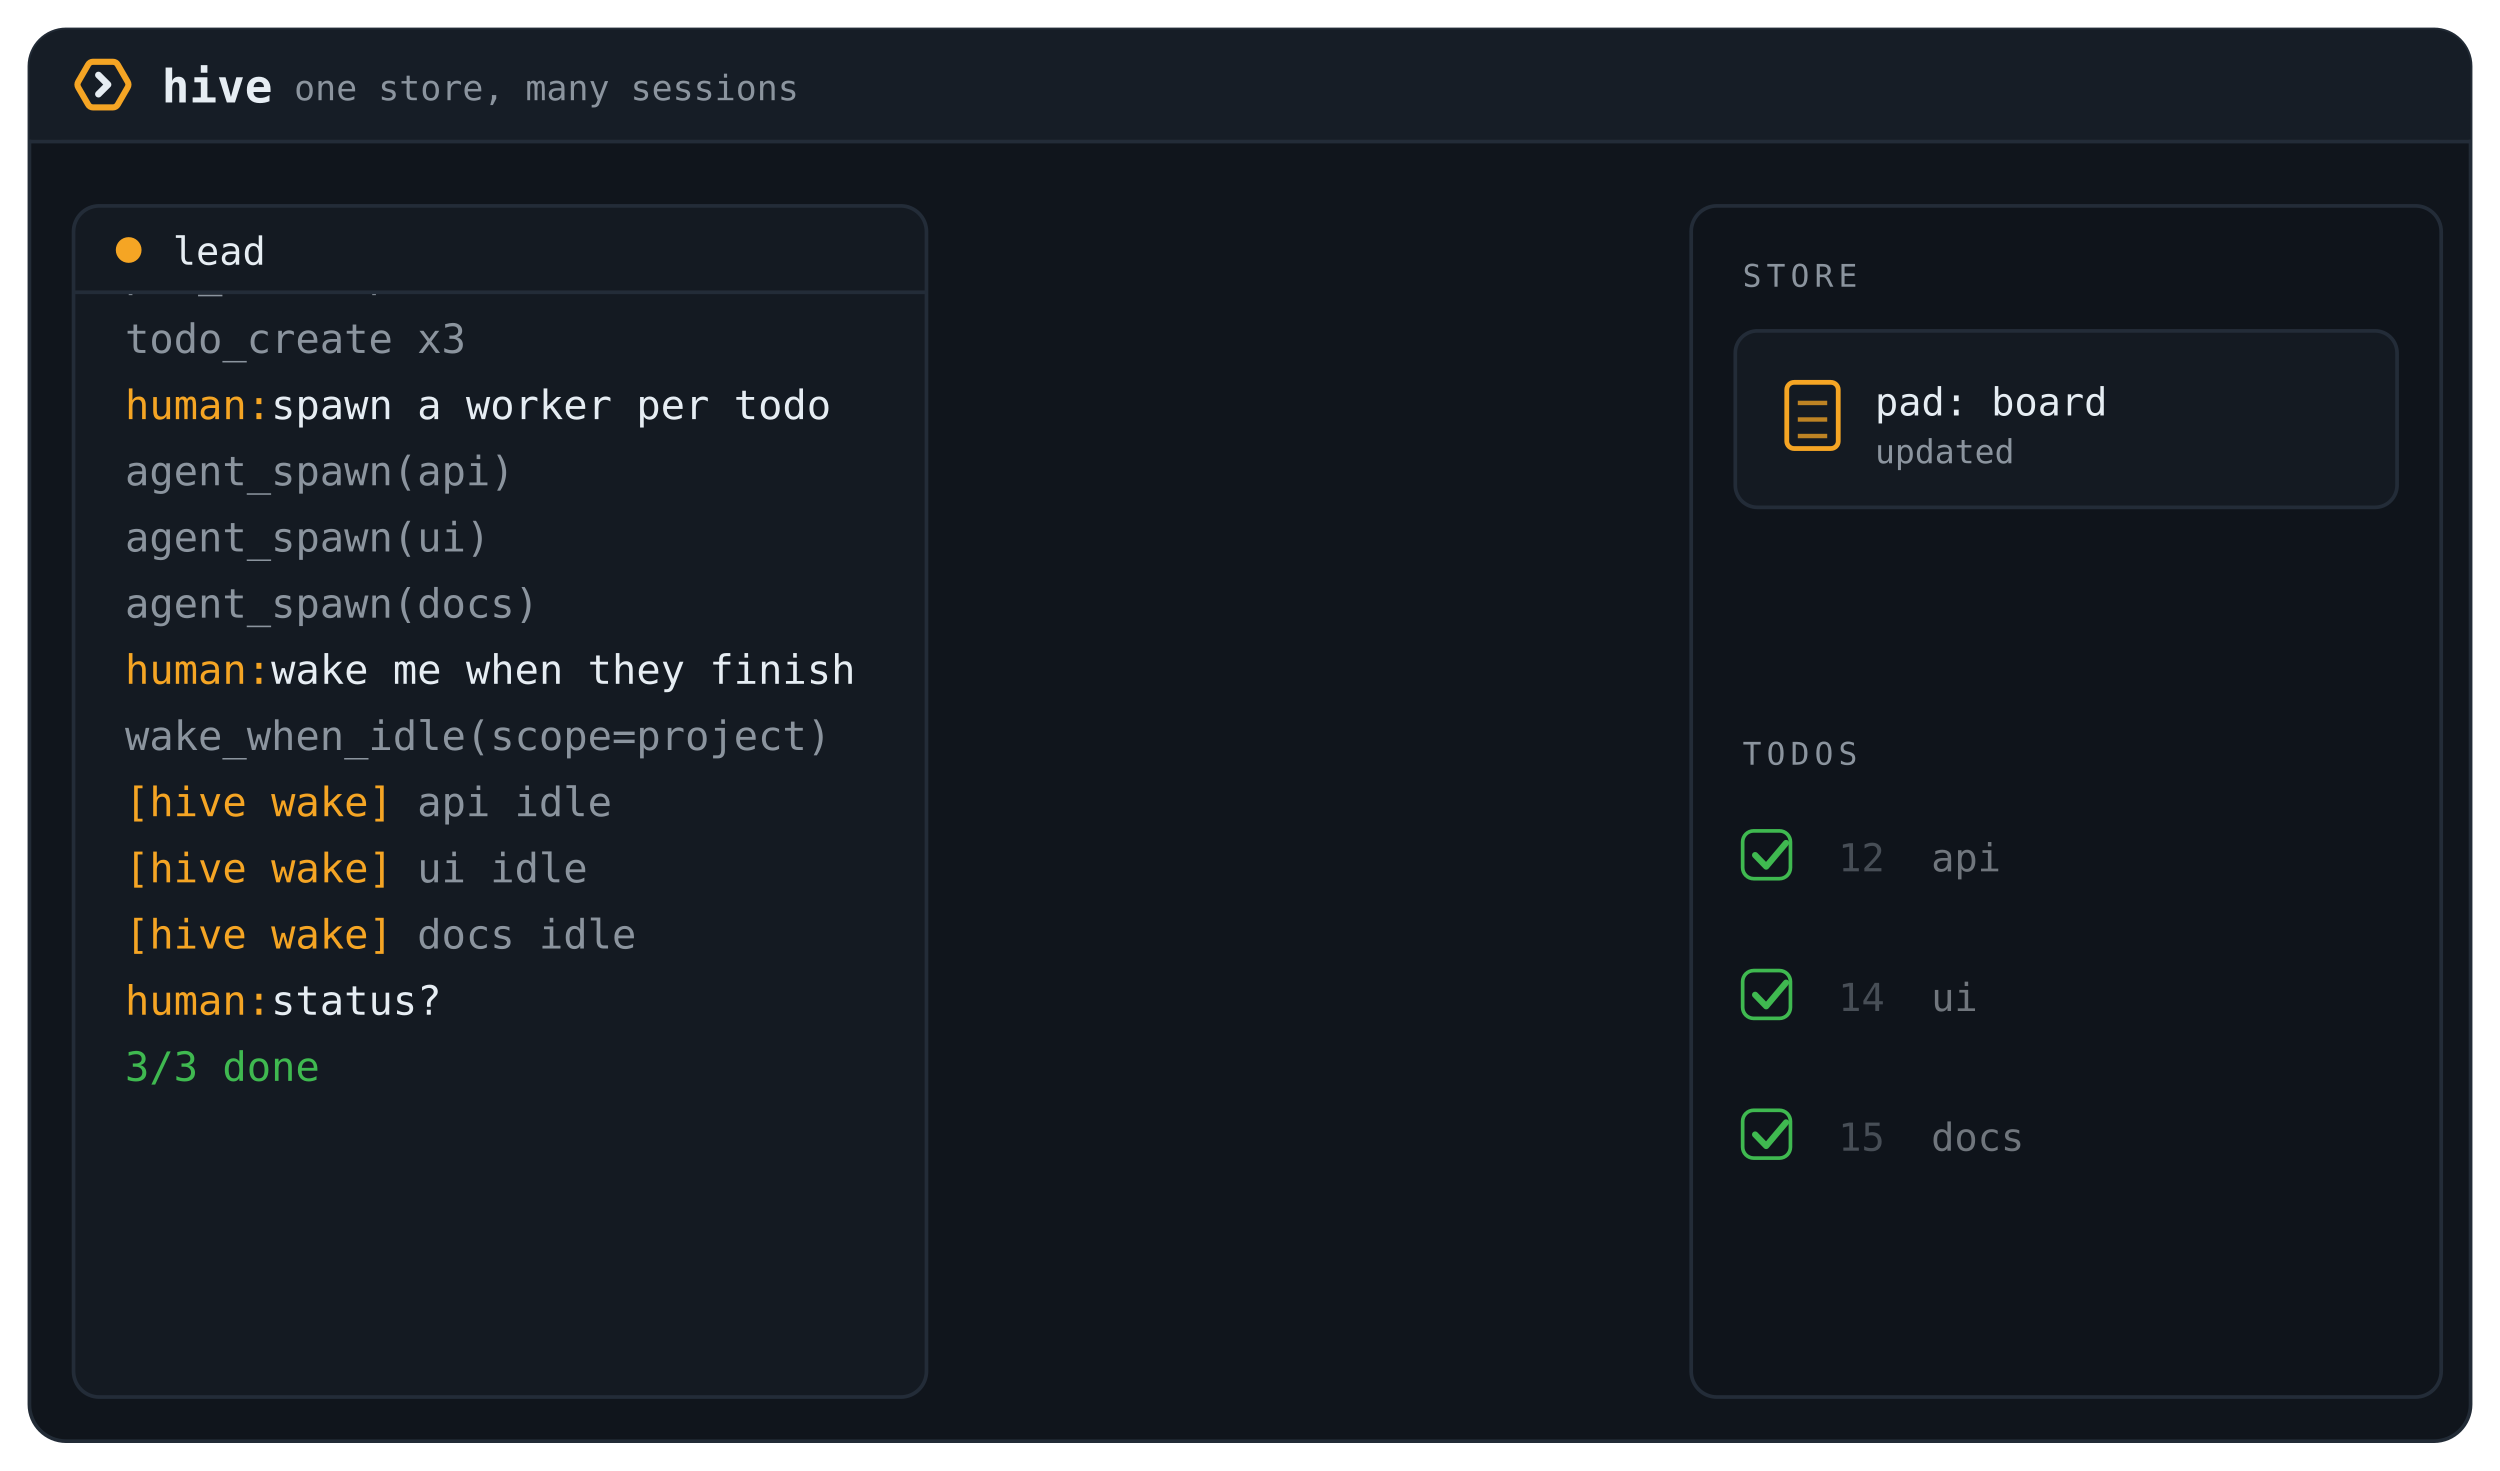
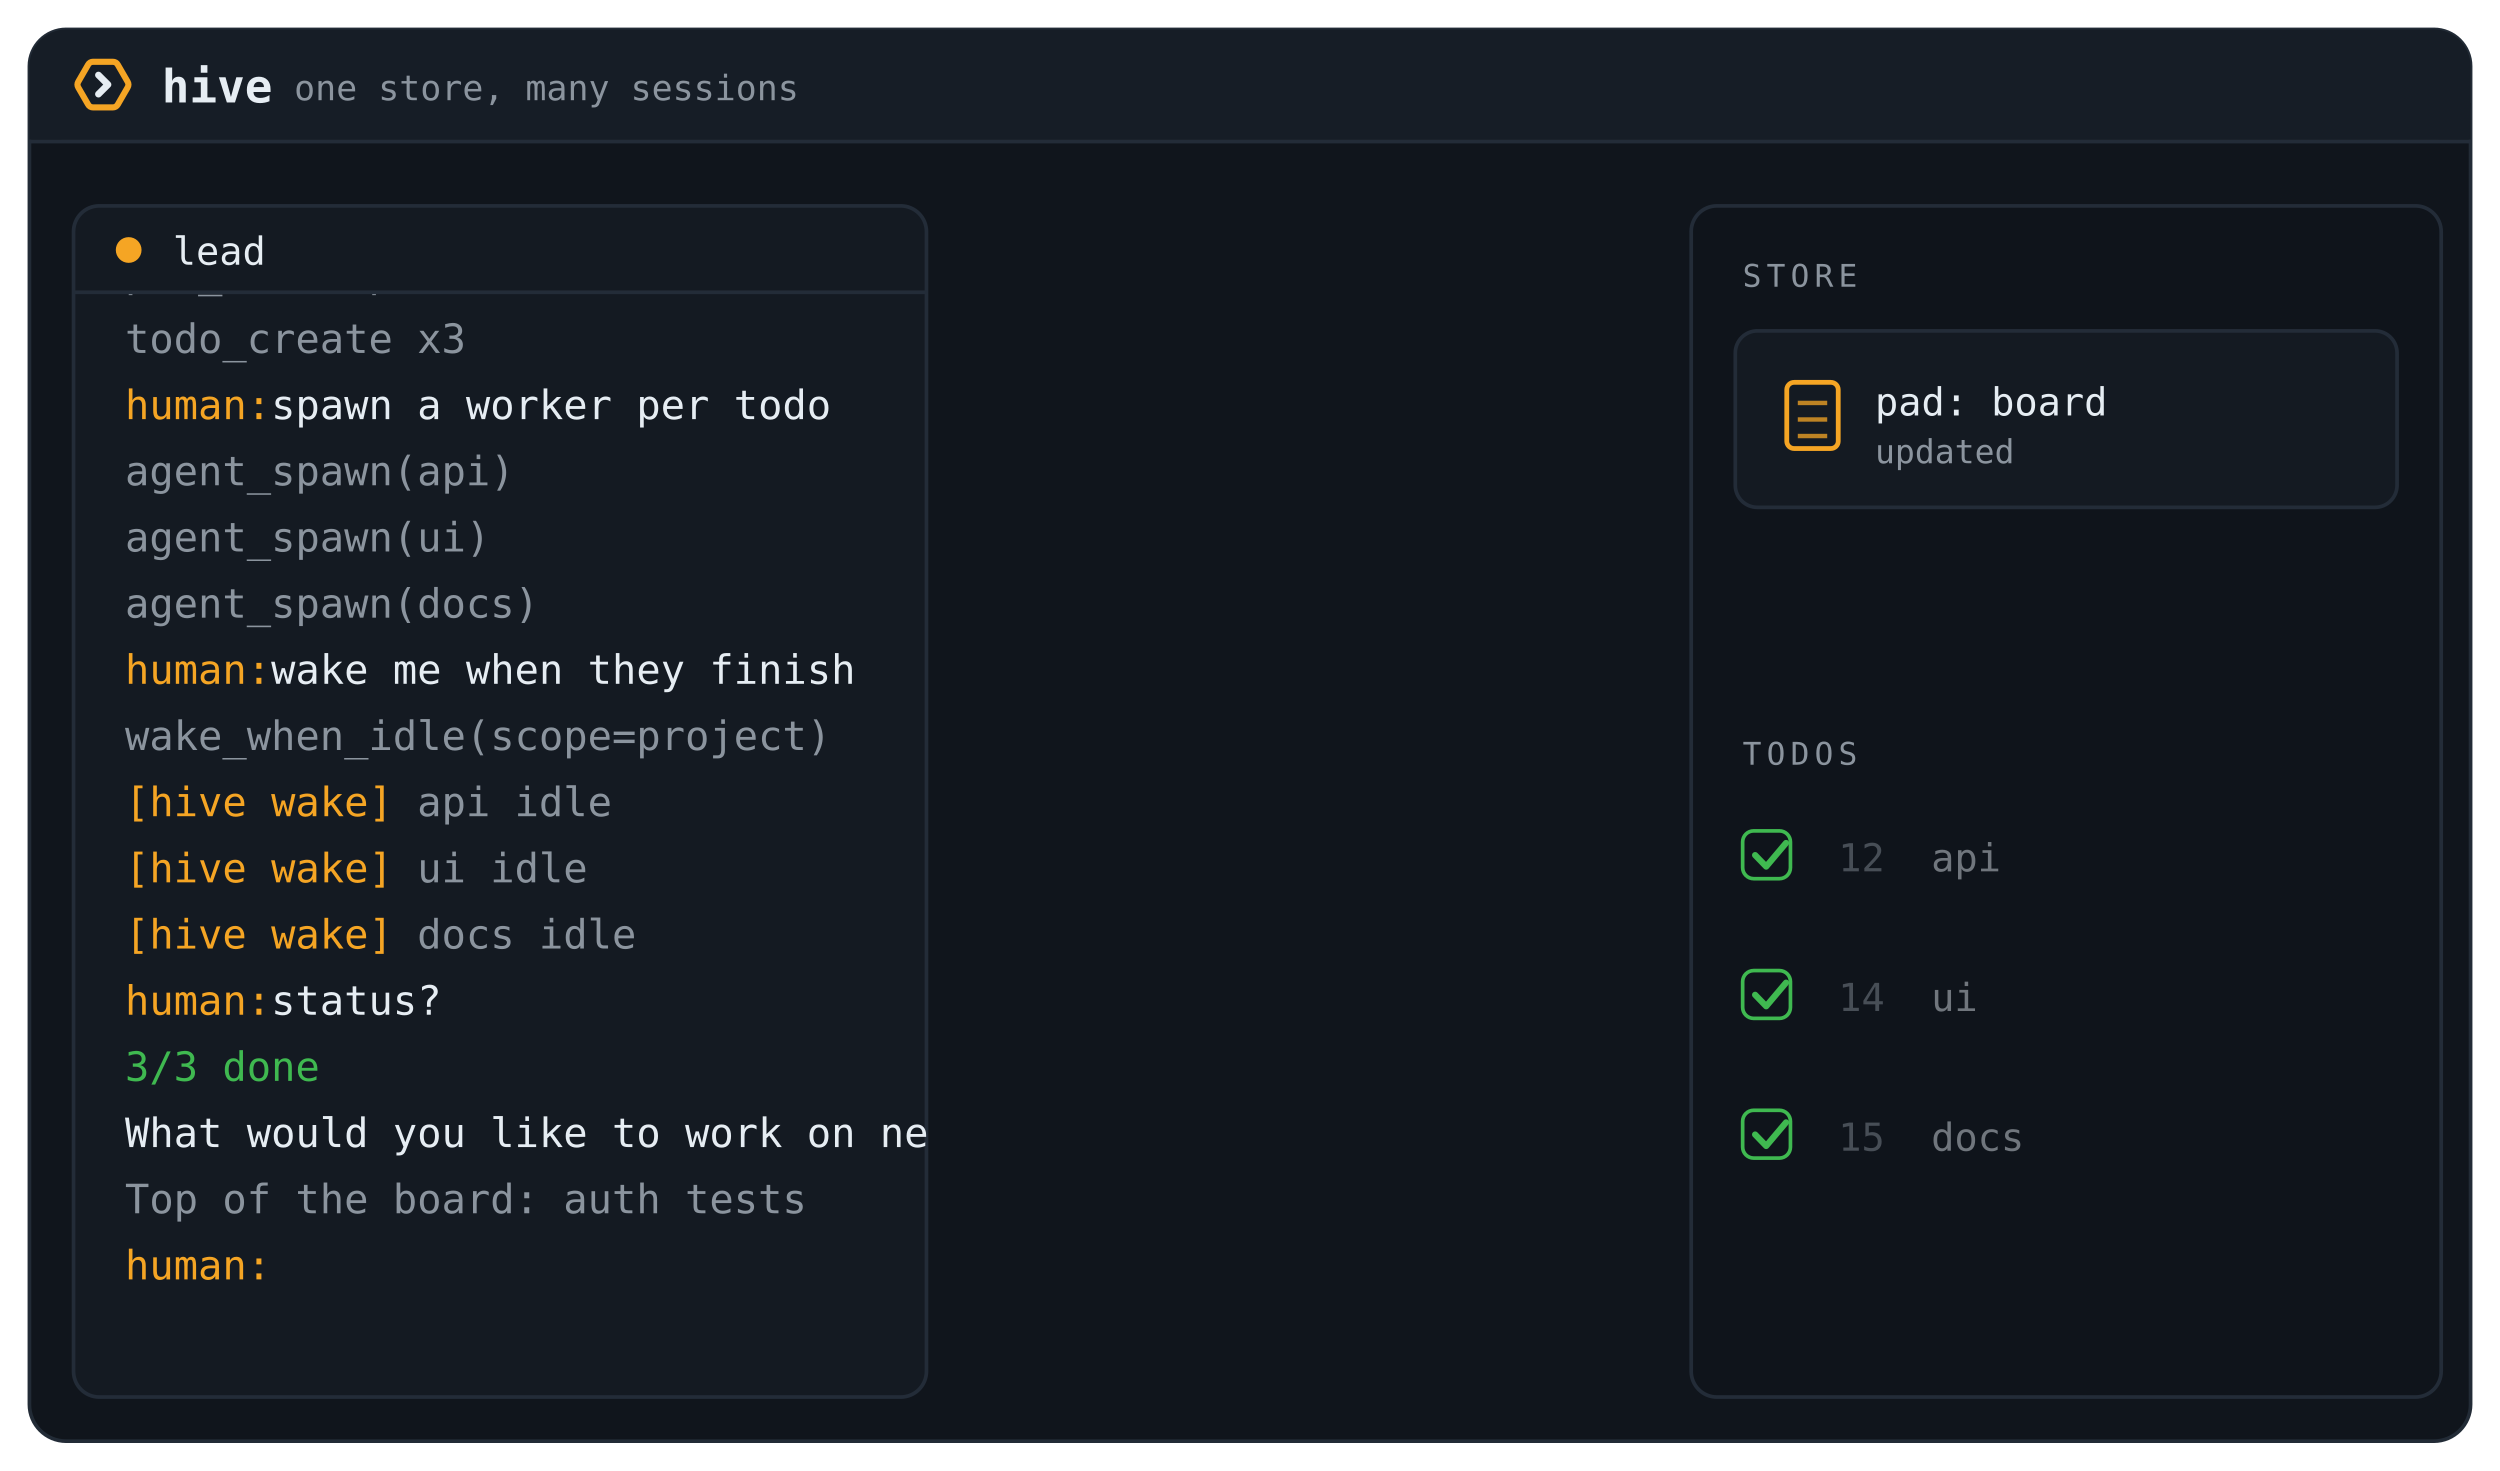
<svg xmlns="http://www.w3.org/2000/svg" viewBox="0 0 680 400" width="680" height="400" role="img" aria-labelledby="t d">
  <style>text{font-family:'JetBrains Mono',ui-monospace,Menlo,monospace;white-space:pre}
@keyframes bl{0%{opacity:1}1.398{opacity:1}1.398{opacity:0}2.797{opacity:0}2.797{opacity:1}4.195{opacity:1}4.195{opacity:0}5.594{opacity:0}5.594{opacity:1}6.992{opacity:1}6.992{opacity:0}8.391{opacity:0}8.391{opacity:1}9.789{opacity:1}9.789{opacity:0}11.187{opacity:0}11.187{opacity:1}12.586{opacity:1}12.586{opacity:0}13.984{opacity:0}13.984{opacity:1}15.382{opacity:1}15.383{opacity:0}16.781{opacity:0}16.781{opacity:1}18.179{opacity:1}18.179{opacity:0}19.578{opacity:0}19.578{opacity:1}20.976{opacity:1}20.976{opacity:0}22.375{opacity:0}22.375{opacity:1}23.773{opacity:1}23.773{opacity:0}25.172{opacity:0}25.172{opacity:1}26.57{opacity:1}26.57{opacity:0}27.968{opacity:0}27.968{opacity:1}29.367{opacity:1}29.367{opacity:0}30.765{opacity:0}30.765{opacity:1}32.163{opacity:1}32.164{opacity:0}33.562{opacity:0}33.562{opacity:1}34.96{opacity:1}34.96{opacity:0}36.359{opacity:0}36.359{opacity:1}37.757{opacity:1}37.757{opacity:0}39.156{opacity:0}39.156{opacity:1}40.554{opacity:1}40.554{opacity:0}41.953{opacity:0}41.953{opacity:1}43.351{opacity:1}43.351{opacity:0}44.749{opacity:0}44.749{opacity:1}46.148{opacity:1}46.148{opacity:0}47.546{opacity:0}47.546{opacity:1}48.944{opacity:1}48.945{opacity:0}50.343{opacity:0}50.343{opacity:1}51.741{opacity:1}51.741{opacity:0}53.14{opacity:0}53.14{opacity:1}54.538{opacity:1}54.538{opacity:0}55.937{opacity:0}55.937{opacity:1}57.335{opacity:1}57.335{opacity:0}58.734{opacity:0}58.734{opacity:1}60.132{opacity:1}60.132{opacity:0}61.53{opacity:0}61.53{opacity:1}62.929{opacity:1}62.929{opacity:0}64.327{opacity:0}64.327{opacity:1}65.725{opacity:1}65.726{opacity:0}67.124{opacity:0}67.124{opacity:1}68.522{opacity:1}68.522{opacity:0}69.921{opacity:0}69.921{opacity:1}71.319{opacity:1}71.319{opacity:0}72.718{opacity:0}72.718{opacity:1}74.116{opacity:1}74.116{opacity:0}75.515{opacity:0}75.515{opacity:1}76.913{opacity:1}76.913{opacity:0}78.311{opacity:0}78.311{opacity:1}79.71{opacity:1}79.71{opacity:0}81.108{opacity:0}81.108{opacity:1}82.506{opacity:1}82.507{opacity:0}83.905{opacity:0}83.905{opacity:1}85.303{opacity:1}85.303{opacity:0}86.702{opacity:0}86.702{opacity:1}88.1{opacity:1}88.1{opacity:0}89.499{opacity:0}89.499{opacity:1}90.897{opacity:1}90.897{opacity:0}92.296{opacity:0}92.296{opacity:1}93.694{opacity:1}93.694{opacity:0}95.092{opacity:0}95.092{opacity:1}96.491{opacity:1}96.491{opacity:0}97.889{opacity:0}97.889{opacity:1}99.287{opacity:1}99.288{opacity:0}100.686{opacity:0}100%{opacity:0}}
@keyframes k0{0%{transform:translateX(0px)}0.844%{transform:translateX(0px);animation-timing-function:steps(5)}2.559%{transform:translateX(33.12px);animation-timing-function:steps(1,end)}2.902%{transform:translateX(218px)}73.879%{transform:translateX(218px)}}
.c0{animation:k0 37.9s linear infinite}
@keyframes k1{0%{transform:translateX(0px)}4.367%{transform:translateX(0px);animation-timing-function:steps(27)}7.573%{transform:translateX(178.82px);animation-timing-function:steps(1,end)}7.691%{transform:translateX(218px)}73.879%{transform:translateX(218px)}}
.c1{animation:k1 37.9s linear infinite}
@keyframes k2{0%{opacity:0;transform:translateY(4px)}8.707%{opacity:0;transform:translateY(4px);animation-timing-function:cubic-bezier(.23,1,.32,1)}9.393%{opacity:1;transform:translateY(0)}73.879%{opacity:1;transform:translateY(0)}}
.c2{animation:k2 37.9s linear infinite}
@keyframes k3{0%{opacity:0;transform:translateY(4px)}10.818%{opacity:0;transform:translateY(4px);animation-timing-function:cubic-bezier(.23,1,.32,1)}11.504%{opacity:1;transform:translateY(0)}73.879%{opacity:1;transform:translateY(0)}}
.c3{animation:k3 37.9s linear infinite}
@keyframes k4{0%{transform:translateX(0px)}14.789%{transform:translateX(0px);animation-timing-function:steps(29)}18.232%{transform:translateX(192.07px);animation-timing-function:steps(1,end)}18.351%{transform:translateX(218px)}73.879%{transform:translateX(218px)}}
.c4{animation:k4 37.9s linear infinite}
@keyframes k5{0%{opacity:0;transform:translateY(4px)}19.393%{opacity:0;transform:translateY(4px);animation-timing-function:cubic-bezier(.23,1,.32,1)}20.079%{opacity:1;transform:translateY(0)}73.879%{opacity:1;transform:translateY(0)}}
.c5{animation:k5 37.9s linear infinite}
@keyframes k6{0%{opacity:0;transform:translateY(4px)}22.032%{opacity:0;transform:translateY(4px);animation-timing-function:cubic-bezier(.23,1,.32,1)}22.718%{opacity:1;transform:translateY(0)}73.879%{opacity:1;transform:translateY(0)}}
.c6{animation:k6 37.9s linear infinite}
@keyframes k7{0%{opacity:0;transform:translateY(4px)}24.67%{opacity:0;transform:translateY(4px);animation-timing-function:cubic-bezier(.23,1,.32,1)}25.356%{opacity:1;transform:translateY(0)}73.879%{opacity:1;transform:translateY(0)}}
.c7{animation:k7 37.9s linear infinite}
@keyframes k8{0%{transform:translateX(0px)}37.876%{transform:translateX(0px);animation-timing-function:steps(30)}41.438%{transform:translateX(198.69px);animation-timing-function:steps(1,end)}41.557%{transform:translateX(218px)}73.879%{transform:translateX(218px)}}
.c8{animation:k8 37.9s linear infinite}
@keyframes k9{0%{opacity:0;transform:translateY(4px)}42.744%{opacity:0;transform:translateY(4px);animation-timing-function:cubic-bezier(.23,1,.32,1)}43.43%{opacity:1;transform:translateY(0)}73.879%{opacity:1;transform:translateY(0)}}
.c9{animation:k9 37.9s linear infinite}
@keyframes k10{0%{opacity:0;transform:translateY(4px)}49.604%{opacity:0;transform:translateY(4px);animation-timing-function:cubic-bezier(.23,1,.32,1)}50.29%{opacity:1;transform:translateY(0)}73.879%{opacity:1;transform:translateY(0)}}
.c10{animation:k10 37.9s linear infinite}
@keyframes k11{0%{opacity:0;transform:translateY(4px)}55.937%{opacity:0;transform:translateY(4px);animation-timing-function:cubic-bezier(.23,1,.32,1)}56.623%{opacity:1;transform:translateY(0)}73.879%{opacity:1;transform:translateY(0)}}
.c11{animation:k11 37.9s linear infinite}
@keyframes k12{0%{opacity:0;transform:translateY(4px)}62.269%{opacity:0;transform:translateY(4px);animation-timing-function:cubic-bezier(.23,1,.32,1)}62.955%{opacity:1;transform:translateY(0)}73.879%{opacity:1;transform:translateY(0)}}
.c12{animation:k12 37.9s linear infinite}
@keyframes k13{0%{transform:translateX(0px)}65.317%{transform:translateX(0px);animation-timing-function:steps(13)}66.86%{transform:translateX(86.1px);animation-timing-function:steps(1,end)}66.979%{transform:translateX(218px)}73.879%{transform:translateX(218px)}}
.c13{animation:k13 37.9s linear infinite}
@keyframes k14{0%{opacity:0;transform:translateY(4px)}70.673%{opacity:0;transform:translateY(4px);animation-timing-function:cubic-bezier(.23,1,.32,1)}71.359%{opacity:1;transform:translateY(0)}100%{opacity:1;transform:translateY(0)}}
.c14{animation:k14 37.9s linear infinite}
- @keyframes k15{0%{transform:translate(0,0);animation-timing-function:steps(1,end)}0.844%{transform:translate(0,0px);animation-timing-function:steps(6)}2.902%{transform:translate(39.74px,0px);animation-timing-function:steps(1,end)}4.367%{transform:translate(0,18px);animation-timing-function:steps(28)}7.691%{transform:translate(185.45px,18px);animation-timing-function:steps(1,end)}8.707%{transform:translate(0,54px);animation-timing-function:steps(1,end)}10.818%{transform:translate(0,72px);animation-timing-function:steps(1,end)}14.789%{transform:translate(0,72px);animation-timing-function:steps(30)}18.351%{transform:translate(198.69px,72px);animation-timing-function:steps(1,end)}19.393%{transform:translate(0,108px);animation-timing-function:steps(1,end)}22.032%{transform:translate(0,126px);animation-timing-function:steps(1,end)}24.67%{transform:translate(0,144px);animation-timing-function:steps(1,end)}37.876%{transform:translate(0,144px);animation-timing-function:steps(31)}41.557%{transform:translate(205.32px,144px);animation-timing-function:steps(1,end)}42.744%{transform:translate(0,180px);animation-timing-function:steps(1,end)}49.604%{transform:translate(0,198px);animation-timing-function:steps(1,end)}55.937%{transform:translate(0,216px);animation-timing-function:steps(1,end)}62.269%{transform:translate(0,234px);animation-timing-function:steps(1,end)}65.317%{transform:translate(0,234px);animation-timing-function:steps(14)}66.979%{transform:translate(92.72px,234px);animation-timing-function:steps(1,end)}68.074%{transform:translate(0,270px);animation-timing-function:steps(1,end)}}
- @keyframes k16{0%{visibility:hidden;animation-timing-function:steps(1,end)}0.923%{visibility:visible;animation-timing-function:steps(1,end)}43.14%{visibility:hidden;animation-timing-function:steps(1,end)}73.879%{visibility:hidden;animation-timing-function:steps(1,end)}}
+ @keyframes k15{0%{transform:translate(0,0);animation-timing-function:steps(1,end)}0.844%{transform:translate(0,0px);animation-timing-function:steps(6)}2.902%{transform:translate(39.74px,0px);animation-timing-function:steps(1,end)}4.367%{transform:translate(0,18px);animation-timing-function:steps(28)}7.691%{transform:translate(185.45px,18px);animation-timing-function:steps(1,end)}8.707%{transform:translate(0,54px);animation-timing-function:steps(1,end)}10.818%{transform:translate(0,72px);animation-timing-function:steps(1,end)}14.789%{transform:translate(0,72px);animation-timing-function:steps(30)}18.351%{transform:translate(198.69px,72px);animation-timing-function:steps(1,end)}19.393%{transform:translate(0,108px);animation-timing-function:steps(1,end)}22.032%{transform:translate(0,126px);animation-timing-function:steps(1,end)}24.67%{transform:translate(0,144px);animation-timing-function:steps(1,end)}37.876%{transform:translate(0,144px);animation-timing-function:steps(31)}41.557%{transform:translate(205.32px,144px);animation-timing-function:steps(1,end)}42.744%{transform:translate(0,180px);animation-timing-function:steps(1,end)}49.604%{transform:translate(0,198px);animation-timing-function:steps(1,end)}55.937%{transform:translate(0,216px);animation-timing-function:steps(1,end)}62.269%{transform:translate(0,234px);animation-timing-function:steps(1,end)}65.317%{transform:translate(0,234px);animation-timing-function:steps(14)}66.979%{transform:translate(92.72px,234px);animation-timing-function:steps(1,end)}68.074%{transform:translate(0,270px);animation-timing-function:steps(1,end)}75.053%{transform:translate(0,270px);animation-timing-function:steps(1,end)}75.58%{transform:translate(0,270px);animation-timing-function:steps(36)}79.855%{transform:translate(218px,270px);animation-timing-function:steps(1,end)}83.549%{transform:translate(0,288px);animation-timing-function:steps(1,end)}84.077%{transform:translate(0,288px);animation-timing-function:steps(28)}87.401%{transform:translate(218px,288px);animation-timing-function:steps(1,end)}91.095%{transform:translate(0,306px);animation-timing-function:steps(1,end)}91.623%{transform:translate(0,306px);animation-timing-function:steps(2)}91.86%{transform:translate(40px,306px);animation-timing-function:steps(1,end)}100%{transform:translate(40px,306px)}}
+ @keyframes k16{0%{visibility:hidden;animation-timing-function:steps(1,end)}1%{visibility:visible;animation-timing-function:steps(1,end)}98.5%{visibility:hidden;animation-timing-function:steps(1,end)}100%{visibility:hidden;animation-timing-function:steps(1,end)}}
.c15{animation:k16 37.9s linear infinite,k15 37.9s linear infinite,bl 37.9s linear infinite}
@keyframes k17{0%{opacity:0;animation-timing-function:steps(1,end)}43.14%{opacity:.55;animation-timing-function:steps(1,end)}71.768%{opacity:0;animation-timing-function:steps(1,end)}73.879%{opacity:0;animation-timing-function:steps(1,end)}}
.c16{animation:k17 37.9s linear infinite,k15 37.9s linear infinite}
@keyframes k18{0%{opacity:0;transform:translateY(4px)}29.024%{opacity:0;transform:translateY(4px);animation-timing-function:cubic-bezier(.23,1,.32,1)}29.71%{opacity:1;transform:translateY(0)}73.879%{opacity:1;transform:translateY(0)}}
.c17{animation:k18 37.9s linear infinite}
@keyframes k19{0%{opacity:0;transform:translateY(4px)}32.718%{opacity:0;transform:translateY(4px);animation-timing-function:cubic-bezier(.23,1,.32,1)}33.404%{opacity:1;transform:translateY(0)}73.879%{opacity:1;transform:translateY(0)}}
.c18{animation:k19 37.9s linear infinite}
@keyframes k20{0%{opacity:0;transform:translateY(3px)}47.493%{opacity:0;transform:translateY(3px);animation-timing-function:cubic-bezier(.23,1,.32,1)}48.179%{opacity:1;transform:translateY(0)}73.879%{opacity:1;transform:translateY(0)}}
.c19{animation:k20 37.9s linear infinite}
@keyframes k21{0%{stroke-dashoffset:16}47.757%{stroke-dashoffset:16;animation-timing-function:cubic-bezier(.23,1,.32,1)}48.602%{stroke-dashoffset:0}73.879%{stroke-dashoffset:0}}
.c20{animation:k21 37.9s linear infinite}
@keyframes k22{0%{transform:translate(0,0);animation-timing-function:steps(1,end)}29.024%{transform:translate(0,19px);animation-timing-function:steps(1,end)}32.718%{transform:translate(0,38px);animation-timing-function:steps(1,end)}}
@keyframes k23{0%{visibility:hidden;animation-timing-function:steps(1,end)}20.844%{visibility:visible;animation-timing-function:steps(1,end)}47.493%{visibility:hidden;animation-timing-function:steps(1,end)}73.879%{visibility:hidden;animation-timing-function:steps(1,end)}}
.c21{animation:k23 37.9s linear infinite,k22 37.9s linear infinite,bl 37.9s linear infinite}
@keyframes k24{0%{opacity:0;transform:translateY(7px)}20.053%{opacity:0;transform:translateY(7px);animation-timing-function:cubic-bezier(.23,1,.32,1)}20.897%{opacity:1;transform:translateY(0px)}79.156%{opacity:1;transform:translateY(0px)}}
.c22{animation:k24 37.9s linear infinite}
@keyframes k25{0%{opacity:0;transform:translate(140px,182px)}20.58%{opacity:0;transform:translate(140px,182px)}20.897%{opacity:1;transform:translate(140px,182px);animation-timing-function:cubic-bezier(.23,1,.32,1)}22.48%{opacity:1;transform:translate(288px,68px)}23.087%{opacity:0;transform:translate(288px,68px)}73.879%{opacity:0;transform:translate(288px,68px)}}
.c23{animation:k25 37.9s linear infinite}
@keyframes k26{0%{opacity:0;transform:translateY(4px)}30.607%{opacity:0;transform:translateY(4px);animation-timing-function:cubic-bezier(.23,1,.32,1)}31.293%{opacity:1;transform:translateY(0)}73.879%{opacity:1;transform:translateY(0)}}
.c24{animation:k26 37.9s linear infinite}
@keyframes k27{0%{opacity:0;transform:translateY(4px)}34.301%{opacity:0;transform:translateY(4px);animation-timing-function:cubic-bezier(.23,1,.32,1)}34.987%{opacity:1;transform:translateY(0)}73.879%{opacity:1;transform:translateY(0)}}
.c25{animation:k27 37.9s linear infinite}
@keyframes k28{0%{opacity:0;transform:translateY(3px)}53.826%{opacity:0;transform:translateY(3px);animation-timing-function:cubic-bezier(.23,1,.32,1)}54.512%{opacity:1;transform:translateY(0)}73.879%{opacity:1;transform:translateY(0)}}
.c26{animation:k28 37.9s linear infinite}
@keyframes k29{0%{stroke-dashoffset:16}54.09%{stroke-dashoffset:16;animation-timing-function:cubic-bezier(.23,1,.32,1)}54.934%{stroke-dashoffset:0}73.879%{stroke-dashoffset:0}}
.c27{animation:k29 37.9s linear infinite}
@keyframes k30{0%{transform:translate(0,0);animation-timing-function:steps(1,end)}30.607%{transform:translate(0,19px);animation-timing-function:steps(1,end)}34.301%{transform:translate(0,38px);animation-timing-function:steps(1,end)}}
@keyframes k31{0%{visibility:hidden;animation-timing-function:steps(1,end)}23.483%{visibility:visible;animation-timing-function:steps(1,end)}53.826%{visibility:hidden;animation-timing-function:steps(1,end)}73.879%{visibility:hidden;animation-timing-function:steps(1,end)}}
.c28{animation:k31 37.9s linear infinite,k30 37.9s linear infinite,bl 37.9s linear infinite}
@keyframes k32{0%{opacity:0;transform:translateY(7px)}22.691%{opacity:0;transform:translateY(7px);animation-timing-function:cubic-bezier(.23,1,.32,1)}23.536%{opacity:1;transform:translateY(0px)}79.156%{opacity:1;transform:translateY(0px)}}
.c29{animation:k32 37.9s linear infinite}
@keyframes k33{0%{opacity:0;transform:translate(140px,200px)}23.219%{opacity:0;transform:translate(140px,200px)}23.536%{opacity:1;transform:translate(140px,200px);animation-timing-function:cubic-bezier(.23,1,.32,1)}25.119%{opacity:1;transform:translate(288px,180px)}25.726%{opacity:0;transform:translate(288px,180px)}73.879%{opacity:0;transform:translate(288px,180px)}}
.c30{animation:k33 37.9s linear infinite}
@keyframes k34{0%{opacity:0;transform:translateY(4px)}32.19%{opacity:0;transform:translateY(4px);animation-timing-function:cubic-bezier(.23,1,.32,1)}32.876%{opacity:1;transform:translateY(0)}73.879%{opacity:1;transform:translateY(0)}}
.c31{animation:k34 37.9s linear infinite}
@keyframes k35{0%{opacity:0;transform:translateY(4px)}35.884%{opacity:0;transform:translateY(4px);animation-timing-function:cubic-bezier(.23,1,.32,1)}36.57%{opacity:1;transform:translateY(0)}73.879%{opacity:1;transform:translateY(0)}}
.c32{animation:k35 37.9s linear infinite}
@keyframes k36{0%{opacity:0;transform:translateY(3px)}60.158%{opacity:0;transform:translateY(3px);animation-timing-function:cubic-bezier(.23,1,.32,1)}60.844%{opacity:1;transform:translateY(0)}73.879%{opacity:1;transform:translateY(0)}}
.c33{animation:k36 37.9s linear infinite}
@keyframes k37{0%{stroke-dashoffset:16}60.422%{stroke-dashoffset:16;animation-timing-function:cubic-bezier(.23,1,.32,1)}61.267%{stroke-dashoffset:0}73.879%{stroke-dashoffset:0}}
.c34{animation:k37 37.9s linear infinite}
@keyframes k38{0%{transform:translate(0,0);animation-timing-function:steps(1,end)}32.19%{transform:translate(0,19px);animation-timing-function:steps(1,end)}35.884%{transform:translate(0,38px);animation-timing-function:steps(1,end)}}
@keyframes k39{0%{visibility:hidden;animation-timing-function:steps(1,end)}26.121%{visibility:visible;animation-timing-function:steps(1,end)}60.158%{visibility:hidden;animation-timing-function:steps(1,end)}73.879%{visibility:hidden;animation-timing-function:steps(1,end)}}
.c35{animation:k39 37.9s linear infinite,k38 37.9s linear infinite,bl 37.9s linear infinite}
@keyframes k40{0%{opacity:0;transform:translateY(7px)}25.33%{opacity:0;transform:translateY(7px);animation-timing-function:cubic-bezier(.23,1,.32,1)}26.174%{opacity:1;transform:translateY(0px)}79.156%{opacity:1;transform:translateY(0px)}}
.c36{animation:k40 37.9s linear infinite}
@keyframes k41{0%{opacity:0;transform:translate(140px,218px)}25.858%{opacity:0;transform:translate(140px,218px)}26.174%{opacity:1;transform:translate(140px,218px);animation-timing-function:cubic-bezier(.23,1,.32,1)}27.757%{opacity:1;transform:translate(288px,292px)}28.364%{opacity:0;transform:translate(288px,292px)}73.879%{opacity:0;transform:translate(288px,292px)}}
.c37{animation:k41 37.9s linear infinite}
@keyframes k42{0%{opacity:0;transform:translateY(4px)}8.839%{opacity:0;transform:translateY(4px);animation-timing-function:cubic-bezier(.23,1,.32,1)}9.525%{opacity:1;transform:translateY(0)}73.879%{opacity:1;transform:translateY(0)}}
.c38{animation:k42 37.9s linear infinite}
@keyframes k43{0%{opacity:0;transform:translateY(3px)}9.631%{opacity:0;transform:translateY(3px);animation-timing-function:cubic-bezier(.23,1,.32,1)}10.317%{opacity:1;transform:translateY(0)}68.602%{opacity:1;transform:translateY(0);animation-timing-function:cubic-bezier(.23,1,.32,1)}69.525%{opacity:0;transform:translateY(-5px)}73.879%{opacity:0;transform:translateY(-5px)}}
.c39{animation:k43 37.9s linear infinite}
@keyframes k44{0%{opacity:0;transform:translateY(3px)}68.733%{opacity:0;transform:translateY(3px);animation-timing-function:cubic-bezier(.23,1,.32,1)}69.525%{opacity:1;transform:translateY(0)}73.879%{opacity:1;transform:translateY(0)}}
.c40{animation:k44 37.9s linear infinite}
@keyframes k45{0%{opacity:0;transform:translateY(3px)}69.261%{opacity:0;transform:translateY(3px);animation-timing-function:cubic-bezier(.23,1,.32,1)}70.053%{opacity:1;transform:translateY(0)}73.879%{opacity:1;transform:translateY(0)}}
.c41{animation:k45 37.9s linear infinite}
@keyframes k46{0%{opacity:0;transform:translateY(5px)}9.367%{opacity:0;transform:translateY(5px);animation-timing-function:cubic-bezier(.23,1,.32,1)}10.158%{opacity:1;transform:translateY(0)}73.879%{opacity:1;transform:translateY(0)}}
.c42{animation:k46 37.9s linear infinite}
@keyframes k47{0%{opacity:0;transform:translateY(5px)}43.799%{opacity:0;transform:translateY(5px);animation-timing-function:cubic-bezier(.23,1,.32,1)}44.591%{opacity:1;transform:translateY(0)}68.602%{opacity:1;transform:translateY(0);animation-timing-function:cubic-bezier(.23,1,.32,1)}69.525%{opacity:0;transform:translateY(-5px)}73.879%{opacity:0;transform:translateY(-5px)}}
.c43{animation:k47 37.9s linear infinite}
@keyframes k48{0%{opacity:0;transform:translateY(4px)}11.214%{opacity:0;transform:translateY(4px);animation-timing-function:cubic-bezier(.23,1,.32,1)}11.9%{opacity:1;transform:translateY(0)}73.879%{opacity:1;transform:translateY(0)}}
.c44{animation:k48 37.9s linear infinite}
@keyframes k49{0%{opacity:1}48.021%{opacity:1;animation-timing-function:cubic-bezier(.23,1,.32,1)}49.077%{opacity:.45}73.879%{opacity:.45}}
.c45{animation:k49 37.9s linear infinite}
@keyframes k50{0%{stroke:#8B949E}48.021%{stroke:#8B949E;animation-timing-function:cubic-bezier(.23,1,.32,1)}48.945%{stroke:#3FB950}73.879%{stroke:#3FB950}}
.c46{animation:k50 37.9s linear infinite}
@keyframes k51{0%{stroke-dashoffset:14}48.338%{stroke-dashoffset:14;animation-timing-function:cubic-bezier(.23,1,.32,1)}49.182%{stroke-dashoffset:0}73.879%{stroke-dashoffset:0}}
.c47{animation:k51 37.9s linear infinite}
@keyframes k52{0%{opacity:0;transform:translateY(5px)}11.741%{opacity:0;transform:translateY(5px);animation-timing-function:cubic-bezier(.23,1,.32,1)}12.48%{opacity:1;transform:translateY(0)}73.879%{opacity:1;transform:translateY(0)}}
.c48{animation:k52 37.9s linear infinite}
@keyframes k53{0%{opacity:1}54.354%{opacity:1;animation-timing-function:cubic-bezier(.23,1,.32,1)}55.409%{opacity:.45}73.879%{opacity:.45}}
.c49{animation:k53 37.9s linear infinite}
@keyframes k54{0%{stroke:#8B949E}54.354%{stroke:#8B949E;animation-timing-function:cubic-bezier(.23,1,.32,1)}55.277%{stroke:#3FB950}73.879%{stroke:#3FB950}}
.c50{animation:k54 37.9s linear infinite}
@keyframes k55{0%{stroke-dashoffset:14}54.67%{stroke-dashoffset:14;animation-timing-function:cubic-bezier(.23,1,.32,1)}55.515%{stroke-dashoffset:0}73.879%{stroke-dashoffset:0}}
.c51{animation:k55 37.9s linear infinite}
@keyframes k56{0%{opacity:0;transform:translateY(5px)}12.216%{opacity:0;transform:translateY(5px);animation-timing-function:cubic-bezier(.23,1,.32,1)}12.955%{opacity:1;transform:translateY(0)}73.879%{opacity:1;transform:translateY(0)}}
.c52{animation:k56 37.9s linear infinite}
@keyframes k57{0%{opacity:1}60.686%{opacity:1;animation-timing-function:cubic-bezier(.23,1,.32,1)}61.741%{opacity:.45}73.879%{opacity:.45}}
.c53{animation:k57 37.9s linear infinite}
@keyframes k58{0%{stroke:#8B949E}60.686%{stroke:#8B949E;animation-timing-function:cubic-bezier(.23,1,.32,1)}61.61%{stroke:#3FB950}73.879%{stroke:#3FB950}}
.c54{animation:k58 37.9s linear infinite}
@keyframes k59{0%{stroke-dashoffset:14}61.003%{stroke-dashoffset:14;animation-timing-function:cubic-bezier(.23,1,.32,1)}61.847%{stroke-dashoffset:0}73.879%{stroke-dashoffset:0}}
.c55{animation:k59 37.9s linear infinite}
@keyframes k60{0%{opacity:0;transform:translateY(5px)}12.691%{opacity:0;transform:translateY(5px);animation-timing-function:cubic-bezier(.23,1,.32,1)}13.43%{opacity:1;transform:translateY(0)}73.879%{opacity:1;transform:translateY(0)}}
.c56{animation:k60 37.9s linear infinite}
@keyframes k61{0%{opacity:0;transform:translateX(26px)}8.443%{opacity:0;transform:translateX(26px);animation-timing-function:cubic-bezier(.23,1,.32,1)}9.763%{opacity:1;transform:translateX(0)}73.879%{opacity:1;transform:translateX(0)}}
.c57{animation:k61 37.9s linear infinite}
@keyframes k62{0%{opacity:1}1.319%{opacity:0;animation-timing-function:cubic-bezier(.23,1,.32,1)}98.456%{opacity:0;animation-timing-function:cubic-bezier(.23,1,.32,1)}100%{opacity:1}}
- @keyframes k63{0%{opacity:0;transform:translateX(0px)}75.58%{opacity:0;transform:translateX(0px);animation-timing-function:steps(36)}79.855%{opacity:1;transform:translateX(218px);animation-timing-function:steps(1,end)}100%{opacity:1;transform:translateX(218px)}}
- @keyframes k64{0%{opacity:0;transform:translateX(0px)}84.077%{opacity:0;transform:translateX(0px);animation-timing-function:steps(28)}87.401%{opacity:1;transform:translateX(218px);animation-timing-function:steps(1,end)}100%{opacity:1;transform:translateX(218px)}}
- @keyframes k65{0%{opacity:0;transform:translateX(0px)}91.623%{opacity:0;transform:translateX(0px);animation-timing-function:steps(2)}91.86%{opacity:1;transform:translateX(218px);animation-timing-function:steps(1,end)}100%{opacity:1;transform:translateX(218px)}}
+ @keyframes k63{0%{transform:translateX(0px)}75.58%{transform:translateX(0px);animation-timing-function:steps(36)}79.855%{transform:translateX(218px);animation-timing-function:steps(1,end)}100%{transform:translateX(218px)}}
+ @keyframes k64{0%{transform:translateX(0px)}84.077%{transform:translateX(0px);animation-timing-function:steps(28)}87.401%{transform:translateX(218px);animation-timing-function:steps(1,end)}100%{transform:translateX(218px)}}
+ @keyframes k65{0%{transform:translateX(0px)}91.623%{transform:translateX(0px);animation-timing-function:steps(2)}91.86%{transform:translateX(218px);animation-timing-function:steps(1,end)}100%{transform:translateX(218px)}}
@keyframes k66{0%{opacity:0;transform:translate(0,0)}87%{opacity:0;transform:translate(0,0);animation-timing-function:cubic-bezier(.23,1,.32,1)}87.667%{opacity:1;transform:translate(0,0)}100%{opacity:1;transform:translate(0,0)}}
@keyframes k67{0%{opacity:0}75.58%{opacity:0}79.855%{opacity:0}79.855%{opacity:1}100%{opacity:1}}
@keyframes k68{0%{opacity:0}84.077%{opacity:0}87.401%{opacity:0}87.401%{opacity:1}100%{opacity:1}}
@keyframes k69{0%{opacity:0}91.623%{opacity:0}91.86%{opacity:0}91.86%{opacity:1}100%{opacity:1}}
@keyframes k70{0%{display:none}87%{display:none}87.667%{display:block}100%{display:block}}
- @keyframes k71{0%{transform:translate(0,0)}75.053%{transform:translate(0,0)}75.58%{transform:translate(0,-18px)}83.549%{transform:translate(0,-18px)}84.077%{transform:translate(0,-36px)}91.095%{transform:translate(0,-36px)}91.623%{transform:translate(0,-54px)}100%{transform:translate(0,-54px)}}
+ @keyframes k71{0%{transform:translate(0,0)}75.053%{transform:translate(0,0);animation-timing-function:cubic-bezier(.23,1,.32,1)}75.58%{transform:translate(0,-18px)}83.549%{transform:translate(0,-18px);animation-timing-function:cubic-bezier(.23,1,.32,1)}84.077%{transform:translate(0,-36px)}91.095%{transform:translate(0,-36px);animation-timing-function:cubic-bezier(.23,1,.32,1)}91.623%{transform:translate(0,-54px)}100%{transform:translate(0,-54px)}}
@keyframes k72{0%{fill:#F5A524}60%{fill:#F5A524}61%{fill:#8B949E}100%{fill:#8B949E}}
@keyframes k73{0%{fill:#F5A524}68%{fill:#F5A524}69%{fill:#8B949E}100%{fill:#8B949E}}
@keyframes k74{0%{fill:#F5A524}76%{fill:#F5A524}77%{fill:#8B949E}100%{fill:#8B949E}}
@keyframes k75{0%{opacity:0}60%{opacity:0}61%{opacity:1}100%{opacity:1}}
@keyframes k76{0%{opacity:0}68%{opacity:0}69%{opacity:1}100%{opacity:1}}
@keyframes k77{0%{opacity:0}76%{opacity:0}77%{opacity:1}100%{opacity:1}}
.c58{animation:k62 37.9s linear infinite}
.c59{animation:k63 37.9s linear infinite}
.c61{animation:k64 37.9s linear infinite}
.c62{animation:k65 37.9s linear infinite}
.c60{animation:k66 37.9s linear infinite}
.c67{animation:k67 37.9s linear infinite}
.c68{animation:k68 37.9s linear infinite}
.c69{animation:k69 37.9s linear infinite}
.c70{animation:k70 37.9s linear infinite}
.c71{transform:translate(0,-54px);animation:k71 37.9s linear infinite}
.c72{animation:k72 37.9s linear infinite}
.c73{animation:k73 37.9s linear infinite}
.c74{animation:k74 37.9s linear infinite}
.c75{animation:k75 37.9s linear infinite}
.c76{animation:k76 37.9s linear infinite}
.c77{animation:k77 37.9s linear infinite}
@media (prefers-reduced-motion:reduce){*{animation:none!important}.c60,.c59,.c61,.c62,.c67,.c68,.c69{opacity:1!important}.c70{display:block!important}.c72,.c73,.c74{fill:#8B949E!important}.c22,.c29,.c36{opacity:1!important}}</style>
  <defs>
    <clipPath id="lp">
      <rect x="0" y="24" width="232" height="300" />
    </clipPath>
  </defs>
  <rect x="8" y="8" width="664" height="384" rx="10" fill="#10151C" stroke="#222B36" />
  <rect x="8" y="8" width="664" height="30" rx="10" fill="#161D26" />
  <rect x="8" y="28" width="664" height="10" fill="#161D26" />
  <rect x="8" y="38" width="664" height="1" fill="#232C38" />
  <g transform="translate(20,15.01) scale(0.14081)">
    <g transform="translate(0 6.81)">
      <g transform="scale(1.082176)" stroke-linejoin="round" stroke-linecap="round">
        <path d="M96.5 41.01Q99.5 46.2 96.5 51.4L79 81.71Q76 86.91 70 86.91L35 86.91Q29 86.91 26 81.71L8.5 51.4Q5.5 46.2 8.5 41.01L26 10.7Q29 5.5 35 5.5L70 5.5Q76 5.5 79 10.7Z" fill="none" stroke="#F5A524" stroke-width="11" />
        <path d="M44.5 29.2L61.5 46.2L44.5 63.2" fill="none" stroke="#E6EDF3" stroke-width="12" />
      </g>
    </g>
  </g>
  <text x="44" y="27.87" font-size="12.5" fill="#E6EDF3" font-weight="600">hive</text>
  <text x="80" y="27.26" font-size="9.5" fill="#8B949E">one store, many sessions</text>
  <g transform="translate(20,56)">
    <rect x="0" y="0" width="232" height="324" rx="7" fill="#141A22" stroke="#232C38" />
    <circle cx="15" cy="12" r="3.5" fill="#F5A524" />
    <text x="27" y="16" font-size="10.5" fill="#E6EDF3">lead</text>
    <rect x="0" y="23" width="232" height="1" fill="#232C38" />
    <g clip-path="url(#lp)">
      <g transform="translate(0,-54)" class="c71">
        <text x="14" y="40" font-size="11" fill="#F5A524">$</text>
        <text x="20.62" y="40" font-size="11" fill="#E6EDF3"> hive</text>
        <rect x="14" y="29" width="218" height="15" fill="#141A22" transform="translate(218,0)" class="c0" />
        <text x="14" y="58" font-size="11" fill="#F5A524">human:</text>
        <text x="53.74" y="58" font-size="11" fill="#E6EDF3"> plan api, ui and docs</text>
        <rect x="14" y="47" width="218" height="15" fill="#141A22" transform="translate(218,0)" class="c1" />
        <g class="c2">
          <text x="14" y="76" font-size="11" fill="#8B949E">pad_write(plan)</text>
        </g>
        <g class="c3">
          <text x="14" y="94" font-size="11" fill="#8B949E">todo_create x3</text>
        </g>
        <text x="14" y="112" font-size="11" fill="#F5A524">human:</text>
        <text x="53.74" y="112" font-size="11" fill="#E6EDF3"> spawn a worker per todo</text>
        <rect x="14" y="101" width="218" height="15" fill="#141A22" transform="translate(218,0)" class="c4" />
        <g class="c5">
          <text x="14" y="130" font-size="11" fill="#8B949E">agent_spawn(api)</text>
        </g>
        <g class="c6">
          <text x="14" y="148" font-size="11" fill="#8B949E">agent_spawn(ui)</text>
        </g>
        <g class="c7">
          <text x="14" y="166" font-size="11" fill="#8B949E">agent_spawn(docs)</text>
        </g>
        <text x="14" y="184" font-size="11" fill="#F5A524">human:</text>
        <text x="53.74" y="184" font-size="11" fill="#E6EDF3"> wake me when they finish</text>
        <rect x="14" y="173" width="218" height="15" fill="#141A22" transform="translate(218,0)" class="c8" />
        <g class="c9">
          <text x="14" y="202" font-size="11" fill="#8B949E">wake_when_idle(scope=project)</text>
        </g>
        <g class="c10">
          <text x="14" y="220" font-size="11" fill="#F5A524">[hive wake] </text>
          <text x="93.48" y="220" font-size="11" fill="#8B949E">api idle</text>
        </g>
        <g class="c11">
          <text x="14" y="238" font-size="11" fill="#F5A524">[hive wake] </text>
          <text x="93.48" y="238" font-size="11" fill="#8B949E">ui idle</text>
        </g>
        <g class="c12">
          <text x="14" y="256" font-size="11" fill="#F5A524">[hive wake] </text>
          <text x="93.48" y="256" font-size="11" fill="#8B949E">docs idle</text>
        </g>
        <text x="14" y="274" font-size="11" fill="#F5A524">human:</text>
        <text x="53.74" y="274" font-size="11" fill="#E6EDF3"> status?</text>
        <rect x="14" y="263" width="218" height="15" fill="#141A22" transform="translate(218,0)" class="c13" />
        <g class="c14">
          <text x="14" y="292" font-size="11" fill="#3FB950">3/3 done</text>
        </g>
-         <text x="14" y="310" font-size="11" fill="#E6EDF3" textLength="218" lengthAdjust="spacing" class="c67" opacity="0">What would you like to work on next?</text>
-         <rect x="14" y="299" width="218" height="15" fill="#141A22" transform="translate(218,270)" class="c59" opacity="0" />
-         <text x="14" y="328" font-size="11" fill="#8B949E" class="c68" opacity="0">Top of the board: auth tests</text>
-         <rect x="14" y="317" width="218" height="15" fill="#141A22" transform="translate(218,288)" class="c61" opacity="0" />
-         <text x="14" y="346" font-size="11" fill="#F5A524" class="c69" opacity="0">human:</text>
+         <text x="14" y="310" font-size="11" fill="#E6EDF3" textLength="218" lengthAdjust="spacing">What would you like to work on next?</text>
+         <rect x="14" y="299" width="218" height="15" fill="#141A22" transform="translate(218,270)" class="c59" />
+         <text x="14" y="328" font-size="11" fill="#8B949E">Top of the board: auth tests</text>
+         <rect x="14" y="317" width="218" height="15" fill="#141A22" transform="translate(218,288)" class="c61" />
+         <text x="14" y="346" font-size="11" fill="#F5A524">human:</text>
        <text x="53.74" y="346" font-size="11" fill="#E6EDF3" class="c69" opacity="0"> go</text>
-         <rect x="14" y="335" width="218" height="15" fill="#141A22" transform="translate(218,306)" class="c62" opacity="0" />
+         <rect x="14" y="335" width="218" height="15" fill="#141A22" transform="translate(218,306)" class="c62" />
      </g>
    </g>
    <rect x="14" y="31" width="6.6" height="12" rx="1" fill="#F5A524" opacity="0" class="c15" />
    <rect x="14" y="31" width="6.6" height="12" rx="1" fill="#F5A524" opacity="0" class="c16" />
  </g>
  <g transform="translate(264,56)">
    <g class="c22" opacity="0">
      <rect x="0" y="0" width="184" height="100" rx="7" fill="#141A22" stroke="#232C38" />
      <circle cx="15" cy="12" r="3.5" fill="#F5A524" opacity="0.85" class="c72" />
      <text x="27" y="16" font-size="10.5" fill="#E6EDF3">api</text>
      <rect x="0" y="23" width="184" height="1" fill="#232C38" />
      <g class="c17">
        <text x="14" y="42" font-size="10.5" fill="#8B949E">lease: src/api</text>
      </g>
      <g class="c18">
        <text x="14" y="61" font-size="10.5" fill="#8B949E">tests green</text>
      </g>
      <g class="c19">
        <path d="M14 78.5l3.6 3.8 6.6-8" fill="none" stroke="#3FB950" stroke-width="1.8" stroke-linecap="round" stroke-linejoin="round" stroke-dasharray="16" class="c20" />
        <text x="31" y="82" font-size="10.5" fill="#8B949E" class="c75">idle</text>
      </g>
      <rect x="14" y="34" width="6.3" height="11" rx="1" fill="#F5A524" opacity="0" class="c21" />
    </g>
  </g>
  <g transform="translate(264,168)">
    <g class="c29" opacity="0">
      <rect x="0" y="0" width="184" height="100" rx="7" fill="#141A22" stroke="#232C38" />
      <circle cx="15" cy="12" r="3.5" fill="#F5A524" opacity="0.85" class="c73" />
      <text x="27" y="16" font-size="10.5" fill="#E6EDF3">ui</text>
      <rect x="0" y="23" width="184" height="1" fill="#232C38" />
      <g class="c24">
        <text x="14" y="42" font-size="10.5" fill="#8B949E">kv: theme=dark</text>
      </g>
      <g class="c25">
        <text x="14" y="61" font-size="10.5" fill="#8B949E">screenshot ok</text>
      </g>
      <g class="c26">
        <path d="M14 78.5l3.6 3.8 6.6-8" fill="none" stroke="#3FB950" stroke-width="1.8" stroke-linecap="round" stroke-linejoin="round" stroke-dasharray="16" class="c27" />
        <text x="31" y="82" font-size="10.5" fill="#8B949E" class="c76">idle</text>
      </g>
      <rect x="14" y="34" width="6.3" height="11" rx="1" fill="#F5A524" opacity="0" class="c28" />
    </g>
  </g>
  <g transform="translate(264,280)">
    <g class="c36" opacity="0">
      <rect x="0" y="0" width="184" height="100" rx="7" fill="#141A22" stroke="#232C38" />
      <circle cx="15" cy="12" r="3.5" fill="#F5A524" opacity="0.85" class="c74" />
      <text x="27" y="16" font-size="10.5" fill="#E6EDF3">docs</text>
      <rect x="0" y="23" width="184" height="1" fill="#232C38" />
      <g class="c31">
        <text x="14" y="42" font-size="10.5" fill="#8B949E">pad_append(board)</text>
      </g>
      <g class="c32">
        <text x="14" y="61" font-size="10.5" fill="#8B949E">links checked</text>
      </g>
      <g class="c33">
        <path d="M14 78.5l3.6 3.8 6.6-8" fill="none" stroke="#3FB950" stroke-width="1.8" stroke-linecap="round" stroke-linejoin="round" stroke-dasharray="16" class="c34" />
        <text x="31" y="82" font-size="10.5" fill="#8B949E" class="c77">idle</text>
      </g>
      <rect x="14" y="34" width="6.3" height="11" rx="1" fill="#F5A524" opacity="0" class="c35" />
    </g>
  </g>
  <g transform="translate(460,56)">
    <g class="c57" opacity="1">
      <rect x="0" y="0" width="204" height="324" rx="7" fill="#0F141B" stroke="#232C38" />
      <g class="c38">
        <text x="14" y="22" font-size="8.5" fill="#8B949E" letter-spacing="1.4">STORE</text>
      </g>
      <g class="c42">
        <rect x="12" y="34" width="180" height="48" rx="6" fill="#141A22" stroke="#232C38" />
        <rect x="26" y="48" width="14" height="18" rx="2" fill="none" stroke="#F5A524" stroke-width="1.3" />
        <rect x="29" y="53" width="8" height="1.2" fill="#F5A524" opacity="0.75" />
        <rect x="29" y="57.5" width="8" height="1.2" fill="#F5A524" opacity="0.75" />
        <rect x="29" y="62" width="8" height="1.2" fill="#F5A524" opacity="0.75" />
        <g class="c39" opacity="0">
          <text x="50" y="62" font-size="10.5" fill="#E6EDF3">pad: plan</text>
        </g>
        <g class="c40">
          <text x="50" y="57" font-size="10.5" fill="#E6EDF3">pad: board</text>
        </g>
        <g class="c41">
          <text x="50" y="70" font-size="9" fill="#8B949E">updated</text>
        </g>
      </g>
      <g class="c43" opacity="0">
        <rect x="12" y="92" width="180" height="36" rx="6" fill="#1E1A12" stroke="#3A2E19" />
        <circle cx="33" cy="110" r="7.5" fill="none" stroke="#F5A524" stroke-width="1.3" />
        <path d="M33 105.5V110l3.2 2.2" fill="none" stroke="#F5A524" stroke-width="1.3" stroke-linecap="round" />
        <text x="50" y="114" font-size="10" fill="#8B949E">watching 3</text>
      </g>
      <g class="c44">
        <text x="14" y="152" font-size="8.5" fill="#8B949E" letter-spacing="1.4">TODOS</text>
      </g>
      <g class="c48">
        <g class="c45" opacity="0.45">
          <text x="40" y="181" font-size="10.5" fill="#8B949E">12</text>
          <text x="65.288" y="181" font-size="10.5" fill="#E6EDF3">api</text>
        </g>
        <rect x="14" y="170" width="13" height="13" rx="3" fill="none" stroke="#3FB950" class="c46" />
        <path d="M17.4 176.6l3 3.1 5.4-6.4" fill="none" stroke="#3FB950" stroke-width="1.7" stroke-linecap="round" stroke-linejoin="round" stroke-dasharray="14" class="c47" />
      </g>
      <g class="c52">
        <g class="c49" opacity="0.45">
          <text x="40" y="219" font-size="10.5" fill="#8B949E">14</text>
          <text x="65.288" y="219" font-size="10.5" fill="#E6EDF3">ui</text>
        </g>
        <rect x="14" y="208" width="13" height="13" rx="3" fill="none" stroke="#3FB950" class="c50" />
        <path d="M17.4 214.6l3 3.1 5.4-6.4" fill="none" stroke="#3FB950" stroke-width="1.7" stroke-linecap="round" stroke-linejoin="round" stroke-dasharray="14" class="c51" />
      </g>
      <g class="c56">
        <g class="c53" opacity="0.45">
          <text x="40" y="257" font-size="10.5" fill="#8B949E">15</text>
          <text x="65.288" y="257" font-size="10.5" fill="#E6EDF3">docs</text>
        </g>
        <rect x="14" y="246" width="13" height="13" rx="3" fill="none" stroke="#3FB950" class="c54" />
        <path d="M17.4 252.6l3 3.1 5.4-6.4" fill="none" stroke="#3FB950" stroke-width="1.7" stroke-linecap="round" stroke-linejoin="round" stroke-dasharray="14" class="c55" />
      </g>
    </g>
  </g>
  <g transform="translate(140,182)" opacity="0" class="c23">
    <rect x="0" y="-9" width="54" height="17" rx="8.5" fill="#2A2113" stroke="#F5A524" />
    <text x="9" y="3" font-size="9.5" fill="#F5A524">todo 12</text>
  </g>
  <g transform="translate(140,200)" opacity="0" class="c30">
    <rect x="0" y="-9" width="54" height="17" rx="8.5" fill="#2A2113" stroke="#F5A524" />
    <text x="9" y="3" font-size="9.5" fill="#F5A524">todo 14</text>
  </g>
  <g transform="translate(140,218)" opacity="0" class="c37">
    <rect x="0" y="-9" width="54" height="17" rx="8.5" fill="#2A2113" stroke="#F5A524" />
    <text x="9" y="3" font-size="9.5" fill="#F5A524">todo 15</text>
  </g>
  <rect x="8" y="39" width="664" height="353" fill="#10151C" opacity="0" class="c58" />
</svg>
